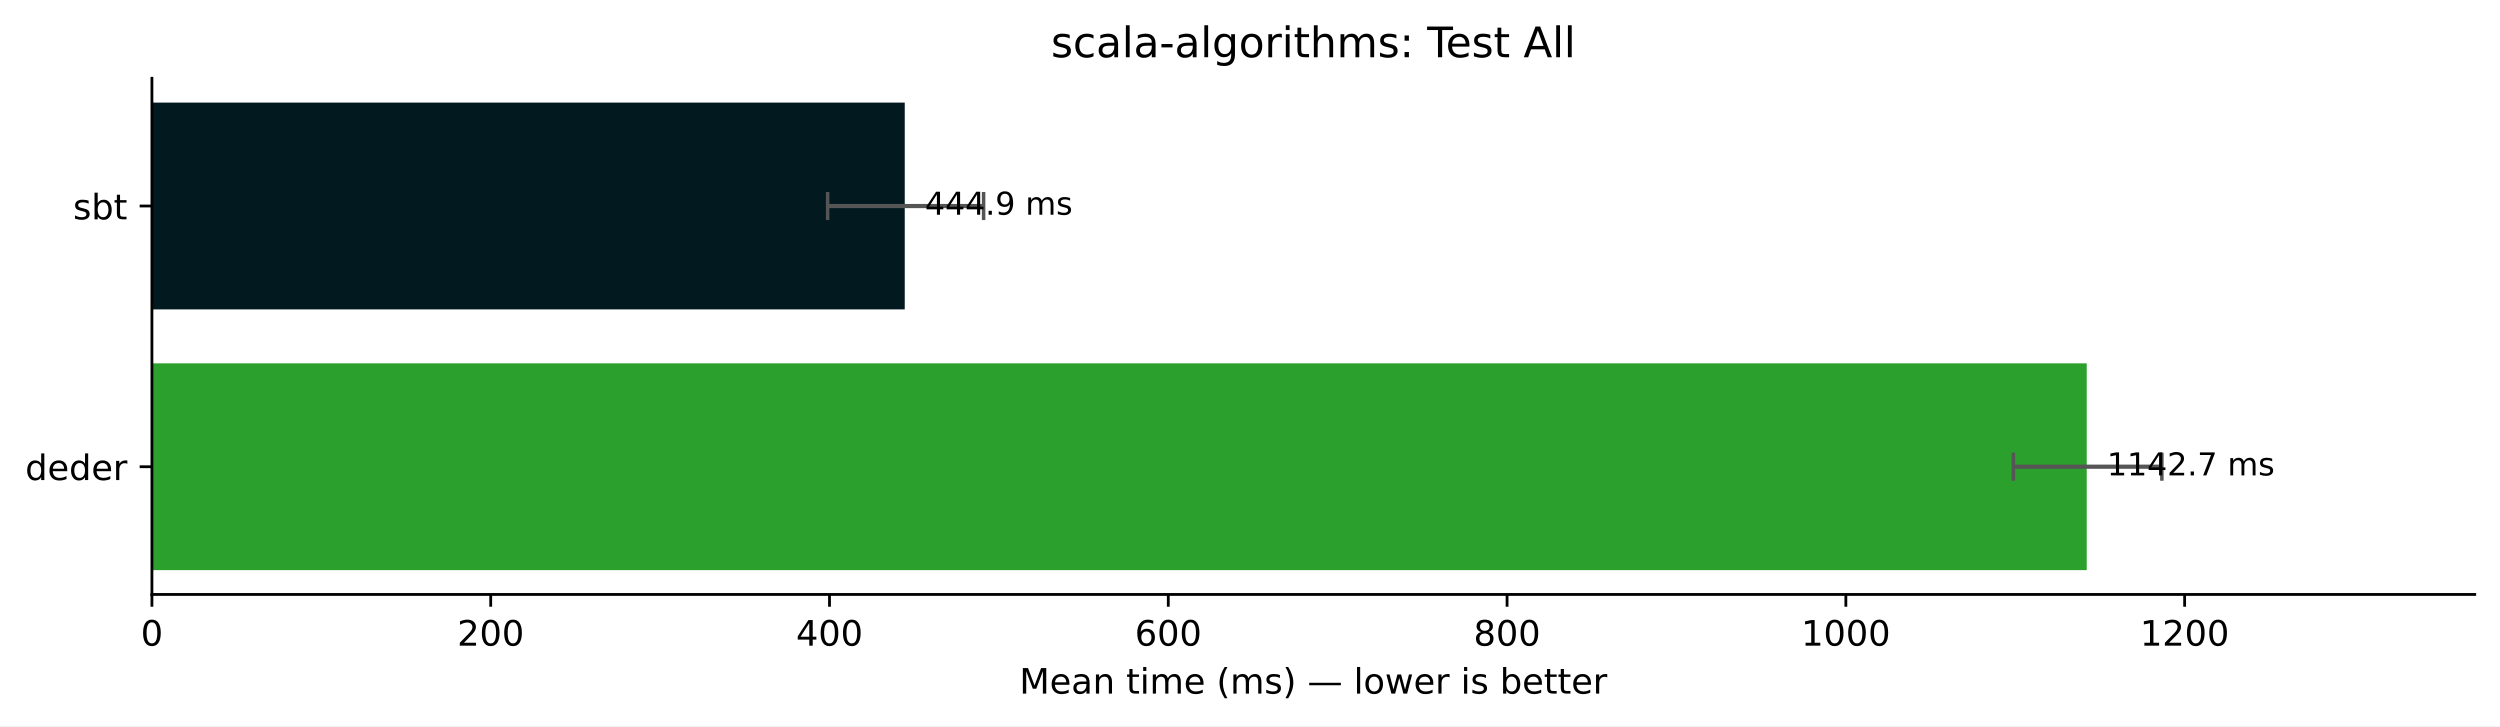
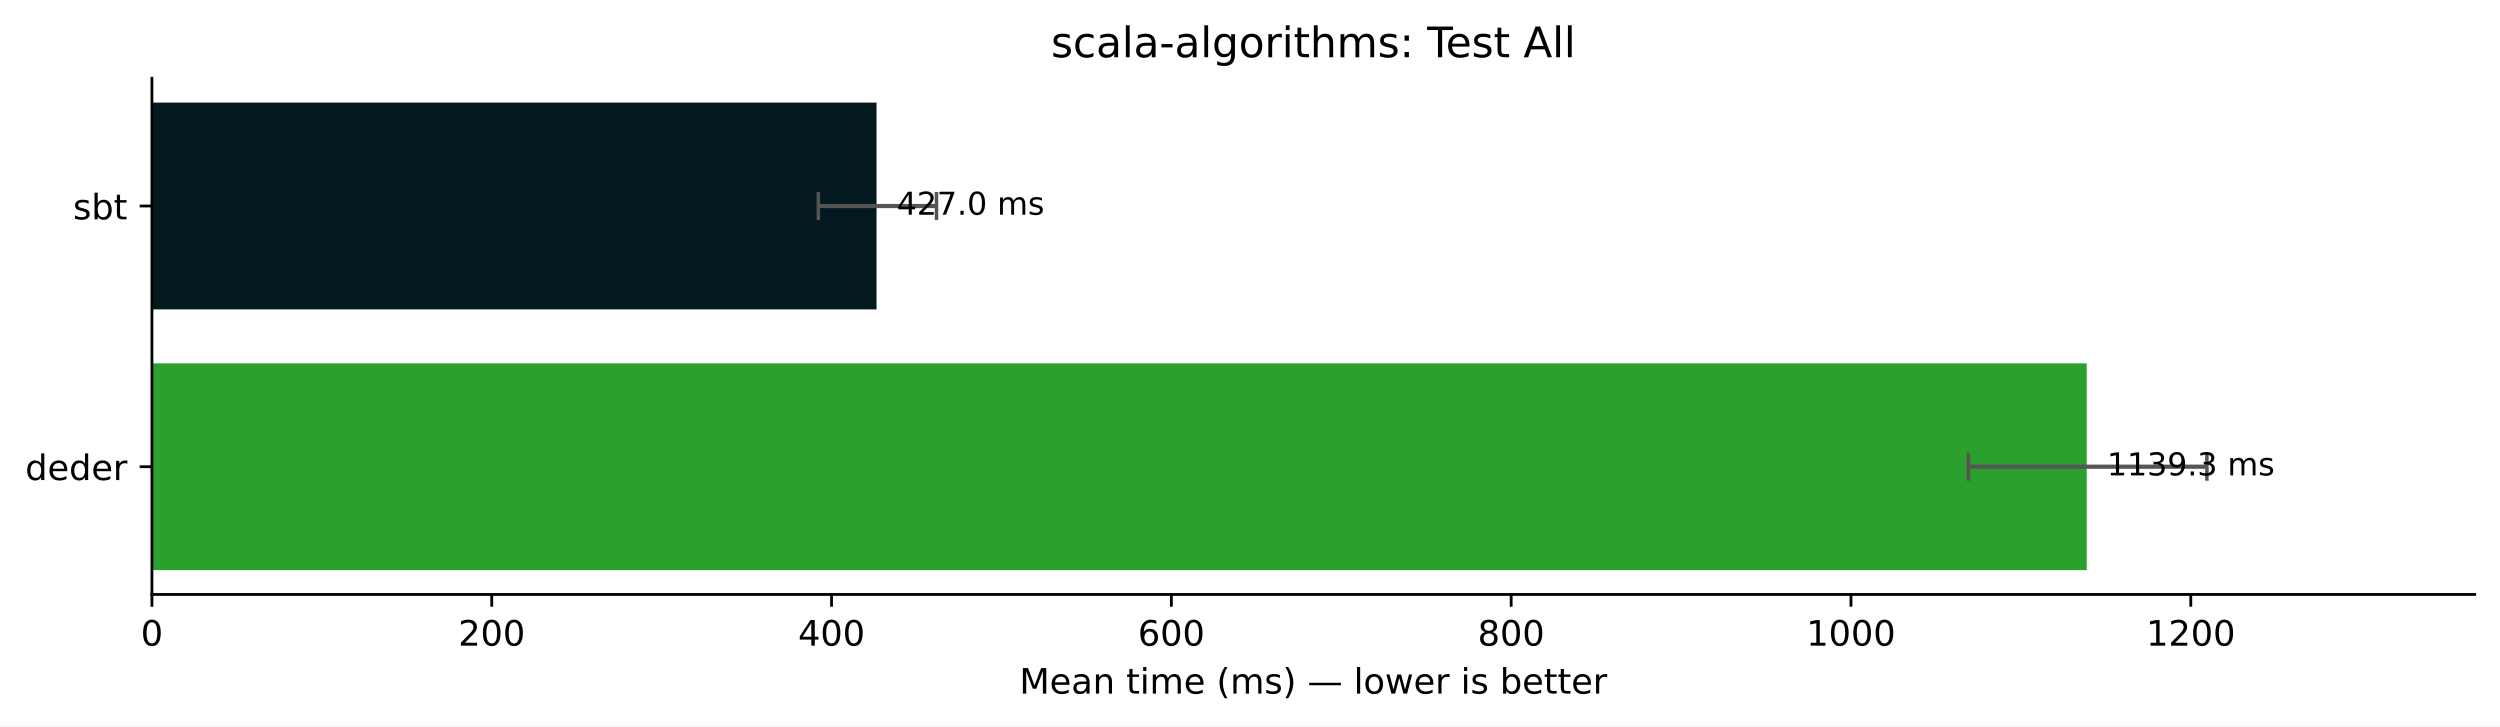
<svg xmlns="http://www.w3.org/2000/svg" xmlns:xlink="http://www.w3.org/1999/xlink" width="712.754pt" height="207.034pt" viewBox="0 0 712.754 207.034" version="1.1">
  <defs>
    <style type="text/css">*{stroke-linejoin: round; stroke-linecap: butt}</style>
  </defs>
  <g id="figure_1">
    <g id="patch_1">
      <path d="M 0 207.034  L 712.754 207.034  L 712.754 0  L 0 0  z " style="fill: #ffffff" />
    </g>
    <g id="axes_1">
      <g id="patch_2">
        <path d="M 43.314 169.478  L 705.554 169.478  L 705.554 22.318  L 43.314 22.318  z " style="fill: #ffffff" />
      </g>
      <g id="patch_3">
-         <path d="M 43.314 162.789  L 595.181 162.789  L 595.181 103.33  L 43.314 103.33  z " clip-path="url(#p6c05fb8bc9)" style="fill: #2ca02c; stroke: #ffffff; stroke-width: 0.5; stroke-linejoin: miter" />
+         <path d="M 43.314 162.789  L 595.181 162.789  L 595.181 103.33  L 43.314 103.33  z " clip-path="url(#p6abaebb029)" style="fill: #2ca02c; stroke: #ffffff; stroke-width: 0.5; stroke-linejoin: miter" />
      </g>
      <g id="patch_4">
-         <path d="M 43.314 88.466  L 258.194 88.466  L 258.194 29.007  L 43.314 29.007  z " clip-path="url(#p6c05fb8bc9)" style="fill: #01191f; stroke: #ffffff; stroke-width: 0.5; stroke-linejoin: miter" />
+         <path d="M 43.314 88.466  L 250.156 88.466  L 250.156 29.007  L 43.314 29.007  z " clip-path="url(#p6abaebb029)" style="fill: #01191f; stroke: #ffffff; stroke-width: 0.5; stroke-linejoin: miter" />
      </g>
      <g id="matplotlib.axis_1">
        <g id="xtick_1">
          <g id="line2d_1">
            <defs>
-               <path id="mfffbdfd030" d="M 0 0  L 0 3.5  " style="stroke: #000000; stroke-width: 0.8" />
+               <path id="ma279a9f1ca" d="M 0 0  L 0 3.5  " style="stroke: #000000; stroke-width: 0.8" />
            </defs>
            <g>
-               <use xlink:href="#mfffbdfd030" x="43.314" y="169.478" style="stroke: #000000; stroke-width: 0.8" />
+               <use xlink:href="#ma279a9f1ca" x="43.314" y="169.478" style="stroke: #000000; stroke-width: 0.8" />
            </g>
          </g>
          <g id="text_1">
            <g transform="translate(40.13281 184.0766) scale(0.1 -0.1)">
              <defs>
                <path id="DejaVuSans-30" d="M 2034 4250  Q 1547 4250 1301 3770  Q 1056 3291 1056 2328  Q 1056 1369 1301 889  Q 1547 409 2034 409  Q 2525 409 2770 889  Q 3016 1369 3016 2328  Q 3016 3291 2770 3770  Q 2525 4250 2034 4250  z M 2034 4750  Q 2819 4750 3233 4129  Q 3647 3509 3647 2328  Q 3647 1150 3233 529  Q 2819 -91 2034 -91  Q 1250 -91 836 529  Q 422 1150 422 2328  Q 422 3509 836 4129  Q 1250 4750 2034 4750  z " transform="scale(0.015625)" />
              </defs>
              <use xlink:href="#DejaVuSans-30" />
            </g>
          </g>
        </g>
        <g id="xtick_2">
          <g id="line2d_2">
            <g>
-               <use xlink:href="#mfffbdfd030" x="139.902" y="169.478" style="stroke: #000000; stroke-width: 0.8" />
+               <use xlink:href="#ma279a9f1ca" x="140.194" y="169.478" style="stroke: #000000; stroke-width: 0.8" />
            </g>
          </g>
          <g id="text_2">
-             <g transform="translate(130.3586 184.0766) scale(0.1 -0.1)">
+             <g transform="translate(130.6505 184.0766) scale(0.1 -0.1)">
              <defs>
                <path id="DejaVuSans-32" d="M 1228 531  L 3431 531  L 3431 0  L 469 0  L 469 531  Q 828 903 1448 1529  Q 2069 2156 2228 2338  Q 2531 2678 2651 2914  Q 2772 3150 2772 3378  Q 2772 3750 2511 3984  Q 2250 4219 1831 4219  Q 1534 4219 1204 4116  Q 875 4013 500 3803  L 500 4441  Q 881 4594 1212 4672  Q 1544 4750 1819 4750  Q 2544 4750 2975 4387  Q 3406 4025 3406 3419  Q 3406 3131 3298 2873  Q 3191 2616 2906 2266  Q 2828 2175 2409 1742  Q 1991 1309 1228 531  z " transform="scale(0.015625)" />
              </defs>
              <use xlink:href="#DejaVuSans-32" />
              <use xlink:href="#DejaVuSans-30" transform="translate(63.62305 0)" />
              <use xlink:href="#DejaVuSans-30" transform="translate(127.2461 0)" />
            </g>
          </g>
        </g>
        <g id="xtick_3">
          <g id="line2d_3">
            <g>
-               <use xlink:href="#mfffbdfd030" x="236.491" y="169.478" style="stroke: #000000; stroke-width: 0.8" />
+               <use xlink:href="#ma279a9f1ca" x="237.074" y="169.478" style="stroke: #000000; stroke-width: 0.8" />
            </g>
          </g>
          <g id="text_3">
-             <g transform="translate(226.947 184.0766) scale(0.1 -0.1)">
+             <g transform="translate(227.5306 184.0766) scale(0.1 -0.1)">
              <defs>
                <path id="DejaVuSans-34" d="M 2419 4116  L 825 1625  L 2419 1625  L 2419 4116  z M 2253 4666  L 3047 4666  L 3047 1625  L 3713 1625  L 3713 1100  L 3047 1100  L 3047 0  L 2419 0  L 2419 1100  L 313 1100  L 313 1709  L 2253 4666  z " transform="scale(0.015625)" />
              </defs>
              <use xlink:href="#DejaVuSans-34" />
              <use xlink:href="#DejaVuSans-30" transform="translate(63.62305 0)" />
              <use xlink:href="#DejaVuSans-30" transform="translate(127.2461 0)" />
            </g>
          </g>
        </g>
        <g id="xtick_4">
          <g id="line2d_4">
            <g>
-               <use xlink:href="#mfffbdfd030" x="333.079" y="169.478" style="stroke: #000000; stroke-width: 0.8" />
+               <use xlink:href="#ma279a9f1ca" x="333.955" y="169.478" style="stroke: #000000; stroke-width: 0.8" />
            </g>
          </g>
          <g id="text_4">
-             <g transform="translate(323.5353 184.0766) scale(0.1 -0.1)">
+             <g transform="translate(324.4108 184.0766) scale(0.1 -0.1)">
              <defs>
                <path id="DejaVuSans-36" d="M 2113 2584  Q 1688 2584 1439 2293  Q 1191 2003 1191 1497  Q 1191 994 1439 701  Q 1688 409 2113 409  Q 2538 409 2786 701  Q 3034 994 3034 1497  Q 3034 2003 2786 2293  Q 2538 2584 2113 2584  z M 3366 4563  L 3366 3988  Q 3128 4100 2886 4159  Q 2644 4219 2406 4219  Q 1781 4219 1451 3797  Q 1122 3375 1075 2522  Q 1259 2794 1537 2939  Q 1816 3084 2150 3084  Q 2853 3084 3261 2657  Q 3669 2231 3669 1497  Q 3669 778 3244 343  Q 2819 -91 2113 -91  Q 1303 -91 875 529  Q 447 1150 447 2328  Q 447 3434 972 4092  Q 1497 4750 2381 4750  Q 2619 4750 2861 4703  Q 3103 4656 3366 4563  z " transform="scale(0.015625)" />
              </defs>
              <use xlink:href="#DejaVuSans-36" />
              <use xlink:href="#DejaVuSans-30" transform="translate(63.62305 0)" />
              <use xlink:href="#DejaVuSans-30" transform="translate(127.2461 0)" />
            </g>
          </g>
        </g>
        <g id="xtick_5">
          <g id="line2d_5">
            <g>
-               <use xlink:href="#mfffbdfd030" x="429.667" y="169.478" style="stroke: #000000; stroke-width: 0.8" />
+               <use xlink:href="#ma279a9f1ca" x="430.835" y="169.478" style="stroke: #000000; stroke-width: 0.8" />
            </g>
          </g>
          <g id="text_5">
-             <g transform="translate(420.1236 184.0766) scale(0.1 -0.1)">
+             <g transform="translate(421.2909 184.0766) scale(0.1 -0.1)">
              <defs>
                <path id="DejaVuSans-38" d="M 2034 2216  Q 1584 2216 1326 1975  Q 1069 1734 1069 1313  Q 1069 891 1326 650  Q 1584 409 2034 409  Q 2484 409 2743 651  Q 3003 894 3003 1313  Q 3003 1734 2745 1975  Q 2488 2216 2034 2216  z M 1403 2484  Q 997 2584 770 2862  Q 544 3141 544 3541  Q 544 4100 942 4425  Q 1341 4750 2034 4750  Q 2731 4750 3128 4425  Q 3525 4100 3525 3541  Q 3525 3141 3298 2862  Q 3072 2584 2669 2484  Q 3125 2378 3379 2068  Q 3634 1759 3634 1313  Q 3634 634 3220 271  Q 2806 -91 2034 -91  Q 1263 -91 848 271  Q 434 634 434 1313  Q 434 1759 690 2068  Q 947 2378 1403 2484  z M 1172 3481  Q 1172 3119 1398 2916  Q 1625 2713 2034 2713  Q 2441 2713 2670 2916  Q 2900 3119 2900 3481  Q 2900 3844 2670 4047  Q 2441 4250 2034 4250  Q 1625 4250 1398 4047  Q 1172 3844 1172 3481  z " transform="scale(0.015625)" />
              </defs>
              <use xlink:href="#DejaVuSans-38" />
              <use xlink:href="#DejaVuSans-30" transform="translate(63.62305 0)" />
              <use xlink:href="#DejaVuSans-30" transform="translate(127.2461 0)" />
            </g>
          </g>
        </g>
        <g id="xtick_6">
          <g id="line2d_6">
            <g>
-               <use xlink:href="#mfffbdfd030" x="526.256" y="169.478" style="stroke: #000000; stroke-width: 0.8" />
+               <use xlink:href="#ma279a9f1ca" x="527.715" y="169.478" style="stroke: #000000; stroke-width: 0.8" />
            </g>
          </g>
          <g id="text_6">
-             <g transform="translate(513.5307 184.0766) scale(0.1 -0.1)">
+             <g transform="translate(514.9899 184.0766) scale(0.1 -0.1)">
              <defs>
                <path id="DejaVuSans-31" d="M 794 531  L 1825 531  L 1825 4091  L 703 3866  L 703 4441  L 1819 4666  L 2450 4666  L 2450 531  L 3481 531  L 3481 0  L 794 0  L 794 531  z " transform="scale(0.015625)" />
              </defs>
              <use xlink:href="#DejaVuSans-31" />
              <use xlink:href="#DejaVuSans-30" transform="translate(63.62305 0)" />
              <use xlink:href="#DejaVuSans-30" transform="translate(127.2461 0)" />
              <use xlink:href="#DejaVuSans-30" transform="translate(190.8691 0)" />
            </g>
          </g>
        </g>
        <g id="xtick_7">
          <g id="line2d_7">
            <g>
-               <use xlink:href="#mfffbdfd030" x="622.844" y="169.478" style="stroke: #000000; stroke-width: 0.8" />
+               <use xlink:href="#ma279a9f1ca" x="624.595" y="169.478" style="stroke: #000000; stroke-width: 0.8" />
            </g>
          </g>
          <g id="text_7">
-             <g transform="translate(610.119 184.0766) scale(0.1 -0.1)">
+             <g transform="translate(611.87 184.0766) scale(0.1 -0.1)">
              <use xlink:href="#DejaVuSans-31" />
              <use xlink:href="#DejaVuSans-32" transform="translate(63.62305 0)" />
              <use xlink:href="#DejaVuSans-30" transform="translate(127.2461 0)" />
              <use xlink:href="#DejaVuSans-30" transform="translate(190.8691 0)" />
            </g>
          </g>
        </g>
        <g id="text_8">
          <g transform="translate(290.6372 197.7547) scale(0.1 -0.1)">
            <defs>
              <path id="DejaVuSans-4d" d="M 628 4666  L 1569 4666  L 2759 1491  L 3956 4666  L 4897 4666  L 4897 0  L 4281 0  L 4281 4097  L 3078 897  L 2444 897  L 1241 4097  L 1241 0  L 628 0  L 628 4666  z " transform="scale(0.015625)" />
              <path id="DejaVuSans-65" d="M 3597 1894  L 3597 1613  L 953 1613  Q 991 1019 1311 708  Q 1631 397 2203 397  Q 2534 397 2845 478  Q 3156 559 3463 722  L 3463 178  Q 3153 47 2828 -22  Q 2503 -91 2169 -91  Q 1331 -91 842 396  Q 353 884 353 1716  Q 353 2575 817 3079  Q 1281 3584 2069 3584  Q 2775 3584 3186 3129  Q 3597 2675 3597 1894  z M 3022 2063  Q 3016 2534 2758 2815  Q 2500 3097 2075 3097  Q 1594 3097 1305 2825  Q 1016 2553 972 2059  L 3022 2063  z " transform="scale(0.015625)" />
              <path id="DejaVuSans-61" d="M 2194 1759  Q 1497 1759 1228 1600  Q 959 1441 959 1056  Q 959 750 1161 570  Q 1363 391 1709 391  Q 2188 391 2477 730  Q 2766 1069 2766 1631  L 2766 1759  L 2194 1759  z M 3341 1997  L 3341 0  L 2766 0  L 2766 531  Q 2569 213 2275 61  Q 1981 -91 1556 -91  Q 1019 -91 701 211  Q 384 513 384 1019  Q 384 1609 779 1909  Q 1175 2209 1959 2209  L 2766 2209  L 2766 2266  Q 2766 2663 2505 2880  Q 2244 3097 1772 3097  Q 1472 3097 1187 3025  Q 903 2953 641 2809  L 641 3341  Q 956 3463 1253 3523  Q 1550 3584 1831 3584  Q 2591 3584 2966 3190  Q 3341 2797 3341 1997  z " transform="scale(0.015625)" />
              <path id="DejaVuSans-6e" d="M 3513 2113  L 3513 0  L 2938 0  L 2938 2094  Q 2938 2591 2744 2837  Q 2550 3084 2163 3084  Q 1697 3084 1428 2787  Q 1159 2491 1159 1978  L 1159 0  L 581 0  L 581 3500  L 1159 3500  L 1159 2956  Q 1366 3272 1645 3428  Q 1925 3584 2291 3584  Q 2894 3584 3203 3211  Q 3513 2838 3513 2113  z " transform="scale(0.015625)" />
              <path id="DejaVuSans-20" transform="scale(0.015625)" />
              <path id="DejaVuSans-74" d="M 1172 4494  L 1172 3500  L 2356 3500  L 2356 3053  L 1172 3053  L 1172 1153  Q 1172 725 1289 603  Q 1406 481 1766 481  L 2356 481  L 2356 0  L 1766 0  Q 1100 0 847 248  Q 594 497 594 1153  L 594 3053  L 172 3053  L 172 3500  L 594 3500  L 594 4494  L 1172 4494  z " transform="scale(0.015625)" />
              <path id="DejaVuSans-69" d="M 603 3500  L 1178 3500  L 1178 0  L 603 0  L 603 3500  z M 603 4863  L 1178 4863  L 1178 4134  L 603 4134  L 603 4863  z " transform="scale(0.015625)" />
              <path id="DejaVuSans-6d" d="M 3328 2828  Q 3544 3216 3844 3400  Q 4144 3584 4550 3584  Q 5097 3584 5394 3201  Q 5691 2819 5691 2113  L 5691 0  L 5113 0  L 5113 2094  Q 5113 2597 4934 2840  Q 4756 3084 4391 3084  Q 3944 3084 3684 2787  Q 3425 2491 3425 1978  L 3425 0  L 2847 0  L 2847 2094  Q 2847 2600 2669 2842  Q 2491 3084 2119 3084  Q 1678 3084 1418 2786  Q 1159 2488 1159 1978  L 1159 0  L 581 0  L 581 3500  L 1159 3500  L 1159 2956  Q 1356 3278 1631 3431  Q 1906 3584 2284 3584  Q 2666 3584 2933 3390  Q 3200 3197 3328 2828  z " transform="scale(0.015625)" />
              <path id="DejaVuSans-28" d="M 1984 4856  Q 1566 4138 1362 3434  Q 1159 2731 1159 2009  Q 1159 1288 1364 580  Q 1569 -128 1984 -844  L 1484 -844  Q 1016 -109 783 600  Q 550 1309 550 2009  Q 550 2706 781 3412  Q 1013 4119 1484 4856  L 1984 4856  z " transform="scale(0.015625)" />
              <path id="DejaVuSans-73" d="M 2834 3397  L 2834 2853  Q 2591 2978 2328 3040  Q 2066 3103 1784 3103  Q 1356 3103 1142 2972  Q 928 2841 928 2578  Q 928 2378 1081 2264  Q 1234 2150 1697 2047  L 1894 2003  Q 2506 1872 2764 1633  Q 3022 1394 3022 966  Q 3022 478 2636 193  Q 2250 -91 1575 -91  Q 1294 -91 989 -36  Q 684 19 347 128  L 347 722  Q 666 556 975 473  Q 1284 391 1588 391  Q 1994 391 2212 530  Q 2431 669 2431 922  Q 2431 1156 2273 1281  Q 2116 1406 1581 1522  L 1381 1569  Q 847 1681 609 1914  Q 372 2147 372 2553  Q 372 3047 722 3315  Q 1072 3584 1716 3584  Q 2034 3584 2315 3537  Q 2597 3491 2834 3397  z " transform="scale(0.015625)" />
              <path id="DejaVuSans-29" d="M 513 4856  L 1013 4856  Q 1481 4119 1714 3412  Q 1947 2706 1947 2009  Q 1947 1309 1714 600  Q 1481 -109 1013 -844  L 513 -844  Q 928 -128 1133 580  Q 1338 1288 1338 2009  Q 1338 2731 1133 3434  Q 928 4138 513 4856  z " transform="scale(0.015625)" />
              <path id="DejaVuSans-2014" d="M 313 1978  L 6088 1978  L 6088 1528  L 313 1528  L 313 1978  z " transform="scale(0.015625)" />
              <path id="DejaVuSans-6c" d="M 603 4863  L 1178 4863  L 1178 0  L 603 0  L 603 4863  z " transform="scale(0.015625)" />
              <path id="DejaVuSans-6f" d="M 1959 3097  Q 1497 3097 1228 2736  Q 959 2375 959 1747  Q 959 1119 1226 758  Q 1494 397 1959 397  Q 2419 397 2687 759  Q 2956 1122 2956 1747  Q 2956 2369 2687 2733  Q 2419 3097 1959 3097  z M 1959 3584  Q 2709 3584 3137 3096  Q 3566 2609 3566 1747  Q 3566 888 3137 398  Q 2709 -91 1959 -91  Q 1206 -91 779 398  Q 353 888 353 1747  Q 353 2609 779 3096  Q 1206 3584 1959 3584  z " transform="scale(0.015625)" />
              <path id="DejaVuSans-77" d="M 269 3500  L 844 3500  L 1563 769  L 2278 3500  L 2956 3500  L 3675 769  L 4391 3500  L 4966 3500  L 4050 0  L 3372 0  L 2619 2869  L 1863 0  L 1184 0  L 269 3500  z " transform="scale(0.015625)" />
              <path id="DejaVuSans-72" d="M 2631 2963  Q 2534 3019 2420 3045  Q 2306 3072 2169 3072  Q 1681 3072 1420 2755  Q 1159 2438 1159 1844  L 1159 0  L 581 0  L 581 3500  L 1159 3500  L 1159 2956  Q 1341 3275 1631 3429  Q 1922 3584 2338 3584  Q 2397 3584 2469 3576  Q 2541 3569 2628 3553  L 2631 2963  z " transform="scale(0.015625)" />
              <path id="DejaVuSans-62" d="M 3116 1747  Q 3116 2381 2855 2742  Q 2594 3103 2138 3103  Q 1681 3103 1420 2742  Q 1159 2381 1159 1747  Q 1159 1113 1420 752  Q 1681 391 2138 391  Q 2594 391 2855 752  Q 3116 1113 3116 1747  z M 1159 2969  Q 1341 3281 1617 3432  Q 1894 3584 2278 3584  Q 2916 3584 3314 3078  Q 3713 2572 3713 1747  Q 3713 922 3314 415  Q 2916 -91 2278 -91  Q 1894 -91 1617 61  Q 1341 213 1159 525  L 1159 0  L 581 0  L 581 4863  L 1159 4863  L 1159 2969  z " transform="scale(0.015625)" />
            </defs>
            <use xlink:href="#DejaVuSans-4d" />
            <use xlink:href="#DejaVuSans-65" transform="translate(86.2793 0)" />
            <use xlink:href="#DejaVuSans-61" transform="translate(147.8027 0)" />
            <use xlink:href="#DejaVuSans-6e" transform="translate(209.082 0)" />
            <use xlink:href="#DejaVuSans-20" transform="translate(272.4609 0)" />
            <use xlink:href="#DejaVuSans-74" transform="translate(304.248 0)" />
            <use xlink:href="#DejaVuSans-69" transform="translate(343.457 0)" />
            <use xlink:href="#DejaVuSans-6d" transform="translate(371.2402 0)" />
            <use xlink:href="#DejaVuSans-65" transform="translate(468.6523 0)" />
            <use xlink:href="#DejaVuSans-20" transform="translate(530.1758 0)" />
            <use xlink:href="#DejaVuSans-28" transform="translate(561.9629 0)" />
            <use xlink:href="#DejaVuSans-6d" transform="translate(600.9766 0)" />
            <use xlink:href="#DejaVuSans-73" transform="translate(698.3887 0)" />
            <use xlink:href="#DejaVuSans-29" transform="translate(750.4883 0)" />
            <use xlink:href="#DejaVuSans-20" transform="translate(789.502 0)" />
            <use xlink:href="#DejaVuSans-2014" transform="translate(821.2891 0)" />
            <use xlink:href="#DejaVuSans-20" transform="translate(921.2891 0)" />
            <use xlink:href="#DejaVuSans-6c" transform="translate(953.0762 0)" />
            <use xlink:href="#DejaVuSans-6f" transform="translate(980.8594 0)" />
            <use xlink:href="#DejaVuSans-77" transform="translate(1042.041 0)" />
            <use xlink:href="#DejaVuSans-65" transform="translate(1123.828 0)" />
            <use xlink:href="#DejaVuSans-72" transform="translate(1185.352 0)" />
            <use xlink:href="#DejaVuSans-20" transform="translate(1226.465 0)" />
            <use xlink:href="#DejaVuSans-69" transform="translate(1258.252 0)" />
            <use xlink:href="#DejaVuSans-73" transform="translate(1286.035 0)" />
            <use xlink:href="#DejaVuSans-20" transform="translate(1338.135 0)" />
            <use xlink:href="#DejaVuSans-62" transform="translate(1369.922 0)" />
            <use xlink:href="#DejaVuSans-65" transform="translate(1433.398 0)" />
            <use xlink:href="#DejaVuSans-74" transform="translate(1494.922 0)" />
            <use xlink:href="#DejaVuSans-74" transform="translate(1534.131 0)" />
            <use xlink:href="#DejaVuSans-65" transform="translate(1573.34 0)" />
            <use xlink:href="#DejaVuSans-72" transform="translate(1634.863 0)" />
          </g>
        </g>
      </g>
      <g id="matplotlib.axis_2">
        <g id="ytick_1">
          <g id="line2d_8">
            <defs>
-               <path id="mb569ca16ba" d="M 0 0  L -3.5 0  " style="stroke: #000000; stroke-width: 0.8" />
+               <path id="m3245e0cb5a" d="M 0 0  L -3.5 0  " style="stroke: #000000; stroke-width: 0.8" />
            </defs>
            <g>
-               <use xlink:href="#mb569ca16ba" x="43.314" y="133.06" style="stroke: #000000; stroke-width: 0.8" />
+               <use xlink:href="#m3245e0cb5a" x="43.314" y="133.06" style="stroke: #000000; stroke-width: 0.8" />
            </g>
          </g>
          <g id="text_9">
            <g transform="translate(7.2 136.859) scale(0.1 -0.1)">
              <defs>
                <path id="DejaVuSans-64" d="M 2906 2969  L 2906 4863  L 3481 4863  L 3481 0  L 2906 0  L 2906 525  Q 2725 213 2448 61  Q 2172 -91 1784 -91  Q 1150 -91 751 415  Q 353 922 353 1747  Q 353 2572 751 3078  Q 1150 3584 1784 3584  Q 2172 3584 2448 3432  Q 2725 3281 2906 2969  z M 947 1747  Q 947 1113 1208 752  Q 1469 391 1925 391  Q 2381 391 2643 752  Q 2906 1113 2906 1747  Q 2906 2381 2643 2742  Q 2381 3103 1925 3103  Q 1469 3103 1208 2742  Q 947 2381 947 1747  z " transform="scale(0.015625)" />
              </defs>
              <use xlink:href="#DejaVuSans-64" />
              <use xlink:href="#DejaVuSans-65" transform="translate(63.47656 0)" />
              <use xlink:href="#DejaVuSans-64" transform="translate(125 0)" />
              <use xlink:href="#DejaVuSans-65" transform="translate(188.4766 0)" />
              <use xlink:href="#DejaVuSans-72" transform="translate(250 0)" />
            </g>
          </g>
        </g>
        <g id="ytick_2">
          <g id="line2d_9">
            <g>
-               <use xlink:href="#mb569ca16ba" x="43.314" y="58.737" style="stroke: #000000; stroke-width: 0.8" />
+               <use xlink:href="#m3245e0cb5a" x="43.314" y="58.737" style="stroke: #000000; stroke-width: 0.8" />
            </g>
          </g>
          <g id="text_10">
            <g transform="translate(20.83594 62.53573) scale(0.1 -0.1)">
              <use xlink:href="#DejaVuSans-73" />
              <use xlink:href="#DejaVuSans-62" transform="translate(52.09961 0)" />
              <use xlink:href="#DejaVuSans-74" transform="translate(115.5762 0)" />
            </g>
          </g>
        </g>
      </g>
      <g id="LineCollection_1">
-         <path d="M 574.01 133.06  L 616.351 133.06  " clip-path="url(#p6c05fb8bc9)" style="fill: none; stroke: #555555; stroke-width: 1.2" />
-         <path d="M 235.96 58.737  L 280.428 58.737  " clip-path="url(#p6c05fb8bc9)" style="fill: none; stroke: #555555; stroke-width: 1.2" />
+         <path d="M 561.17 133.06  L 629.191 133.06  " clip-path="url(#p6abaebb029)" style="fill: none; stroke: #555555; stroke-width: 1.2" />
+         <path d="M 233.315 58.737  L 266.997 58.737  " clip-path="url(#p6abaebb029)" style="fill: none; stroke: #555555; stroke-width: 1.2" />
      </g>
      <g id="line2d_10">
        <defs>
-           <path id="m6bbf0b5016" d="M 0 4  L 0 -4  " style="stroke: #555555" />
+           <path id="m687106f053" d="M 0 4  L 0 -4  " style="stroke: #555555" />
        </defs>
-         <g clip-path="url(#p6c05fb8bc9)">
-           <use xlink:href="#m6bbf0b5016" x="574.01" y="133.06" style="fill: #1f77b4; stroke: #555555" />
-           <use xlink:href="#m6bbf0b5016" x="235.96" y="58.737" style="fill: #1f77b4; stroke: #555555" />
+         <g clip-path="url(#p6abaebb029)">
+           <use xlink:href="#m687106f053" x="561.17" y="133.06" style="fill: #1f77b4; stroke: #555555" />
+           <use xlink:href="#m687106f053" x="233.315" y="58.737" style="fill: #1f77b4; stroke: #555555" />
        </g>
      </g>
      <g id="line2d_11">
-         <g clip-path="url(#p6c05fb8bc9)">
-           <use xlink:href="#m6bbf0b5016" x="616.351" y="133.06" style="fill: #1f77b4; stroke: #555555" />
-           <use xlink:href="#m6bbf0b5016" x="280.428" y="58.737" style="fill: #1f77b4; stroke: #555555" />
+         <g clip-path="url(#p6abaebb029)">
+           <use xlink:href="#m687106f053" x="629.191" y="133.06" style="fill: #1f77b4; stroke: #555555" />
+           <use xlink:href="#m687106f053" x="266.997" y="58.737" style="fill: #1f77b4; stroke: #555555" />
        </g>
      </g>
      <g id="patch_5">
        <path d="M 43.314 169.478  L 43.314 22.318  " style="fill: none; stroke: #000000; stroke-width: 0.8; stroke-linejoin: miter; stroke-linecap: square" />
      </g>
      <g id="patch_6">
        <path d="M 43.314 169.478  L 705.554 169.478  " style="fill: none; stroke: #000000; stroke-width: 0.8; stroke-linejoin: miter; stroke-linecap: square" />
      </g>
      <g id="text_11">
        <g transform="translate(600.6994 135.5432) scale(0.09 -0.09)">
          <defs>
+             <path id="DejaVuSans-33" d="M 2597 2516  Q 3050 2419 3304 2112  Q 3559 1806 3559 1356  Q 3559 666 3084 287  Q 2609 -91 1734 -91  Q 1441 -91 1130 -33  Q 819 25 488 141  L 488 750  Q 750 597 1062 519  Q 1375 441 1716 441  Q 2309 441 2620 675  Q 2931 909 2931 1356  Q 2931 1769 2642 2001  Q 2353 2234 1838 2234  L 1294 2234  L 1294 2753  L 1863 2753  Q 2328 2753 2575 2939  Q 2822 3125 2822 3475  Q 2822 3834 2567 4026  Q 2313 4219 1838 4219  Q 1578 4219 1281 4162  Q 984 4106 628 3988  L 628 4550  Q 988 4650 1302 4700  Q 1616 4750 1894 4750  Q 2613 4750 3031 4423  Q 3450 4097 3450 3541  Q 3450 3153 3228 2886  Q 3006 2619 2597 2516  z " transform="scale(0.015625)" />
+             <path id="DejaVuSans-39" d="M 703 97  L 703 672  Q 941 559 1184 500  Q 1428 441 1663 441  Q 2288 441 2617 861  Q 2947 1281 2994 2138  Q 2813 1869 2534 1725  Q 2256 1581 1919 1581  Q 1219 1581 811 2004  Q 403 2428 403 3163  Q 403 3881 828 4315  Q 1253 4750 1959 4750  Q 2769 4750 3195 4129  Q 3622 3509 3622 2328  Q 3622 1225 3098 567  Q 2575 -91 1691 -91  Q 1453 -91 1209 -44  Q 966 3 703 97  z M 1959 2075  Q 2384 2075 2632 2365  Q 2881 2656 2881 3163  Q 2881 3666 2632 3958  Q 2384 4250 1959 4250  Q 1534 4250 1286 3958  Q 1038 3666 1038 3163  Q 1038 2656 1286 2365  Q 1534 2075 1959 2075  z " transform="scale(0.015625)" />
            <path id="DejaVuSans-2e" d="M 684 794  L 1344 794  L 1344 0  L 684 0  L 684 794  z " transform="scale(0.015625)" />
-             <path id="DejaVuSans-37" d="M 525 4666  L 3525 4666  L 3525 4397  L 1831 0  L 1172 0  L 2766 4134  L 525 4134  L 525 4666  z " transform="scale(0.015625)" />
          </defs>
          <use xlink:href="#DejaVuSans-31" />
          <use xlink:href="#DejaVuSans-31" transform="translate(63.62305 0)" />
-           <use xlink:href="#DejaVuSans-34" transform="translate(127.2461 0)" />
-           <use xlink:href="#DejaVuSans-32" transform="translate(190.8691 0)" />
+           <use xlink:href="#DejaVuSans-33" transform="translate(127.2461 0)" />
+           <use xlink:href="#DejaVuSans-39" transform="translate(190.8691 0)" />
          <use xlink:href="#DejaVuSans-2e" transform="translate(254.4922 0)" />
-           <use xlink:href="#DejaVuSans-37" transform="translate(286.2793 0)" />
+           <use xlink:href="#DejaVuSans-33" transform="translate(286.2793 0)" />
          <use xlink:href="#DejaVuSans-20" transform="translate(349.9023 0)" />
          <use xlink:href="#DejaVuSans-6d" transform="translate(381.6895 0)" />
          <use xlink:href="#DejaVuSans-73" transform="translate(479.1016 0)" />
        </g>
      </g>
      <g id="text_12">
-         <g transform="translate(263.7124 61.21995) scale(0.09 -0.09)">
+         <g transform="translate(255.6748 61.21995) scale(0.09 -0.09)">
          <defs>
-             <path id="DejaVuSans-39" d="M 703 97  L 703 672  Q 941 559 1184 500  Q 1428 441 1663 441  Q 2288 441 2617 861  Q 2947 1281 2994 2138  Q 2813 1869 2534 1725  Q 2256 1581 1919 1581  Q 1219 1581 811 2004  Q 403 2428 403 3163  Q 403 3881 828 4315  Q 1253 4750 1959 4750  Q 2769 4750 3195 4129  Q 3622 3509 3622 2328  Q 3622 1225 3098 567  Q 2575 -91 1691 -91  Q 1453 -91 1209 -44  Q 966 3 703 97  z M 1959 2075  Q 2384 2075 2632 2365  Q 2881 2656 2881 3163  Q 2881 3666 2632 3958  Q 2384 4250 1959 4250  Q 1534 4250 1286 3958  Q 1038 3666 1038 3163  Q 1038 2656 1286 2365  Q 1534 2075 1959 2075  z " transform="scale(0.015625)" />
+             <path id="DejaVuSans-37" d="M 525 4666  L 3525 4666  L 3525 4397  L 1831 0  L 1172 0  L 2766 4134  L 525 4134  L 525 4666  z " transform="scale(0.015625)" />
          </defs>
          <use xlink:href="#DejaVuSans-34" />
-           <use xlink:href="#DejaVuSans-34" transform="translate(63.62305 0)" />
-           <use xlink:href="#DejaVuSans-34" transform="translate(127.2461 0)" />
+           <use xlink:href="#DejaVuSans-32" transform="translate(63.62305 0)" />
+           <use xlink:href="#DejaVuSans-37" transform="translate(127.2461 0)" />
          <use xlink:href="#DejaVuSans-2e" transform="translate(190.8691 0)" />
-           <use xlink:href="#DejaVuSans-39" transform="translate(222.6562 0)" />
+           <use xlink:href="#DejaVuSans-30" transform="translate(222.6562 0)" />
          <use xlink:href="#DejaVuSans-20" transform="translate(286.2793 0)" />
          <use xlink:href="#DejaVuSans-6d" transform="translate(318.0664 0)" />
          <use xlink:href="#DejaVuSans-73" transform="translate(415.4785 0)" />
        </g>
      </g>
      <g id="text_13">
        <g transform="translate(299.6544 16.31812) scale(0.12 -0.12)">
          <defs>
            <path id="DejaVuSans-63" d="M 3122 3366  L 3122 2828  Q 2878 2963 2633 3030  Q 2388 3097 2138 3097  Q 1578 3097 1268 2742  Q 959 2388 959 1747  Q 959 1106 1268 751  Q 1578 397 2138 397  Q 2388 397 2633 464  Q 2878 531 3122 666  L 3122 134  Q 2881 22 2623 -34  Q 2366 -91 2075 -91  Q 1284 -91 818 406  Q 353 903 353 1747  Q 353 2603 823 3093  Q 1294 3584 2113 3584  Q 2378 3584 2631 3529  Q 2884 3475 3122 3366  z " transform="scale(0.015625)" />
            <path id="DejaVuSans-2d" d="M 313 2009  L 1997 2009  L 1997 1497  L 313 1497  L 313 2009  z " transform="scale(0.015625)" />
            <path id="DejaVuSans-67" d="M 2906 1791  Q 2906 2416 2648 2759  Q 2391 3103 1925 3103  Q 1463 3103 1205 2759  Q 947 2416 947 1791  Q 947 1169 1205 825  Q 1463 481 1925 481  Q 2391 481 2648 825  Q 2906 1169 2906 1791  z M 3481 434  Q 3481 -459 3084 -895  Q 2688 -1331 1869 -1331  Q 1566 -1331 1297 -1286  Q 1028 -1241 775 -1147  L 775 -588  Q 1028 -725 1275 -790  Q 1522 -856 1778 -856  Q 2344 -856 2625 -561  Q 2906 -266 2906 331  L 2906 616  Q 2728 306 2450 153  Q 2172 0 1784 0  Q 1141 0 747 490  Q 353 981 353 1791  Q 353 2603 747 3093  Q 1141 3584 1784 3584  Q 2172 3584 2450 3431  Q 2728 3278 2906 2969  L 2906 3500  L 3481 3500  L 3481 434  z " transform="scale(0.015625)" />
            <path id="DejaVuSans-68" d="M 3513 2113  L 3513 0  L 2938 0  L 2938 2094  Q 2938 2591 2744 2837  Q 2550 3084 2163 3084  Q 1697 3084 1428 2787  Q 1159 2491 1159 1978  L 1159 0  L 581 0  L 581 4863  L 1159 4863  L 1159 2956  Q 1366 3272 1645 3428  Q 1925 3584 2291 3584  Q 2894 3584 3203 3211  Q 3513 2838 3513 2113  z " transform="scale(0.015625)" />
            <path id="DejaVuSans-3a" d="M 750 794  L 1409 794  L 1409 0  L 750 0  L 750 794  z M 750 3309  L 1409 3309  L 1409 2516  L 750 2516  L 750 3309  z " transform="scale(0.015625)" />
            <path id="DejaVuSans-54" d="M -19 4666  L 3928 4666  L 3928 4134  L 2272 4134  L 2272 0  L 1638 0  L 1638 4134  L -19 4134  L -19 4666  z " transform="scale(0.015625)" />
            <path id="DejaVuSans-41" d="M 2188 4044  L 1331 1722  L 3047 1722  L 2188 4044  z M 1831 4666  L 2547 4666  L 4325 0  L 3669 0  L 3244 1197  L 1141 1197  L 716 0  L 50 0  L 1831 4666  z " transform="scale(0.015625)" />
          </defs>
          <use xlink:href="#DejaVuSans-73" />
          <use xlink:href="#DejaVuSans-63" transform="translate(52.09961 0)" />
          <use xlink:href="#DejaVuSans-61" transform="translate(107.0801 0)" />
          <use xlink:href="#DejaVuSans-6c" transform="translate(168.3594 0)" />
          <use xlink:href="#DejaVuSans-61" transform="translate(196.1426 0)" />
          <use xlink:href="#DejaVuSans-2d" transform="translate(257.4219 0)" />
          <use xlink:href="#DejaVuSans-61" transform="translate(293.5059 0)" />
          <use xlink:href="#DejaVuSans-6c" transform="translate(354.7852 0)" />
          <use xlink:href="#DejaVuSans-67" transform="translate(382.5684 0)" />
          <use xlink:href="#DejaVuSans-6f" transform="translate(446.0449 0)" />
          <use xlink:href="#DejaVuSans-72" transform="translate(507.2266 0)" />
          <use xlink:href="#DejaVuSans-69" transform="translate(548.3398 0)" />
          <use xlink:href="#DejaVuSans-74" transform="translate(576.123 0)" />
          <use xlink:href="#DejaVuSans-68" transform="translate(615.332 0)" />
          <use xlink:href="#DejaVuSans-6d" transform="translate(678.7109 0)" />
          <use xlink:href="#DejaVuSans-73" transform="translate(776.123 0)" />
          <use xlink:href="#DejaVuSans-3a" transform="translate(828.2227 0)" />
          <use xlink:href="#DejaVuSans-20" transform="translate(861.9141 0)" />
          <use xlink:href="#DejaVuSans-54" transform="translate(893.7012 0)" />
          <use xlink:href="#DejaVuSans-65" transform="translate(937.7852 0)" />
          <use xlink:href="#DejaVuSans-73" transform="translate(999.3086 0)" />
          <use xlink:href="#DejaVuSans-74" transform="translate(1051.408 0)" />
          <use xlink:href="#DejaVuSans-20" transform="translate(1090.617 0)" />
          <use xlink:href="#DejaVuSans-41" transform="translate(1122.404 0)" />
          <use xlink:href="#DejaVuSans-6c" transform="translate(1190.812 0)" />
          <use xlink:href="#DejaVuSans-6c" transform="translate(1218.596 0)" />
        </g>
      </g>
    </g>
  </g>
  <defs>
-     <clipPath id="p6c05fb8bc9">
+     <clipPath id="p6abaebb029">
      <rect x="43.314" y="22.318" width="662.24" height="147.16" />
    </clipPath>
  </defs>
</svg>
